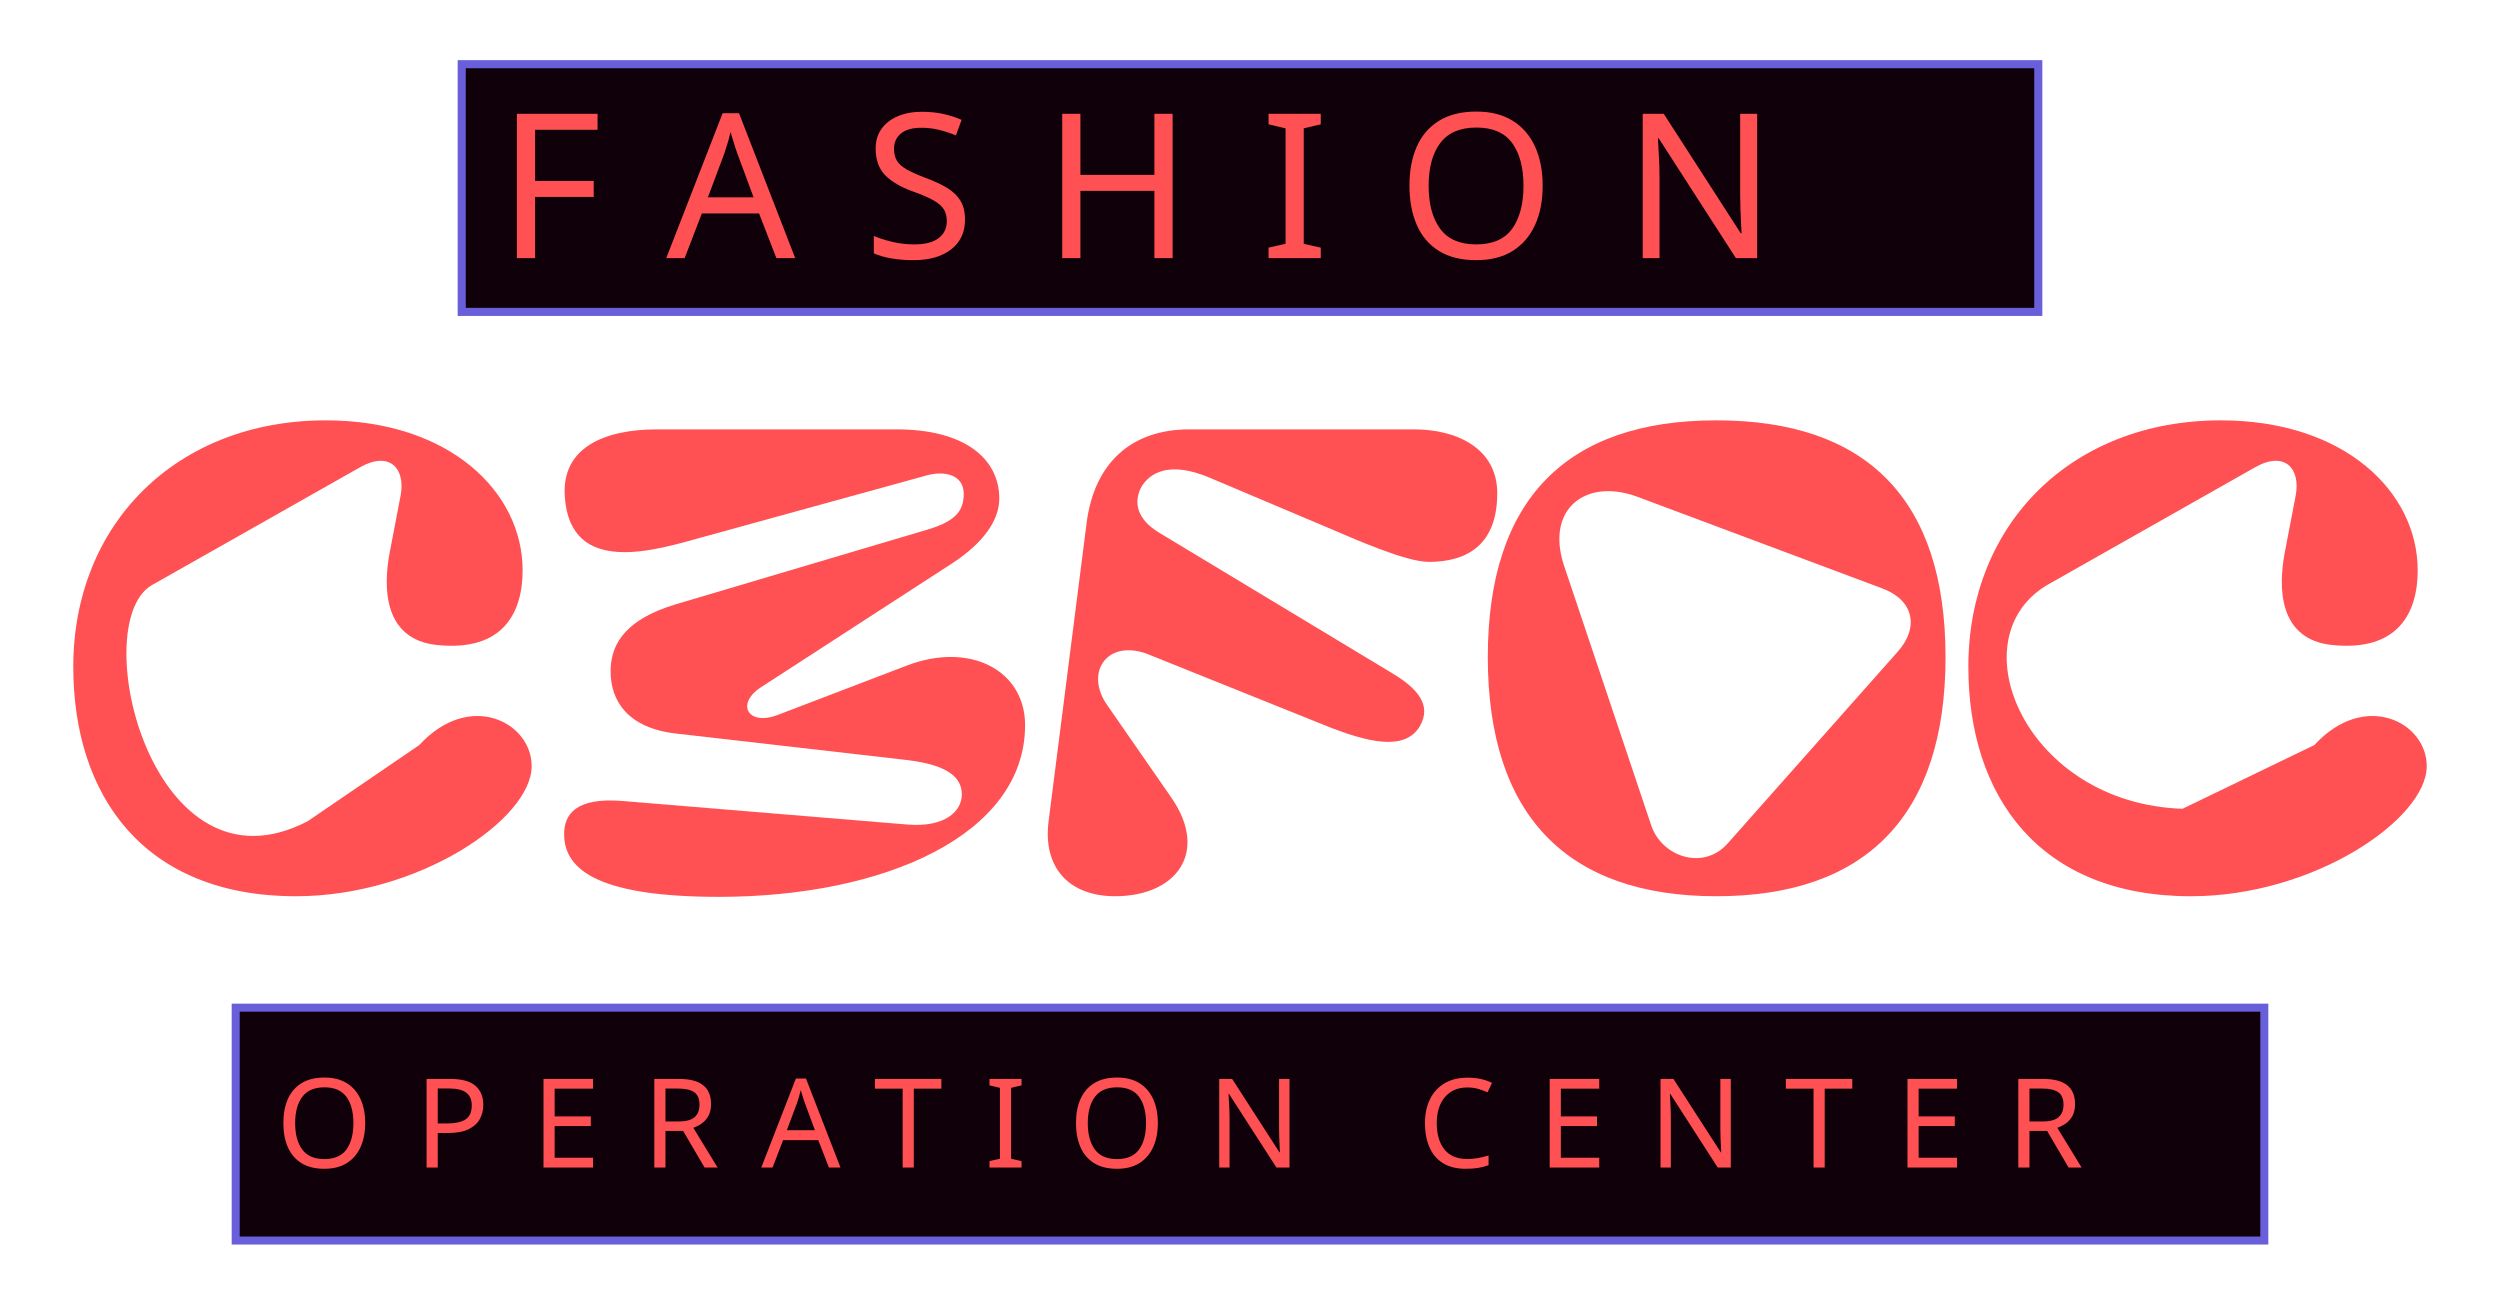
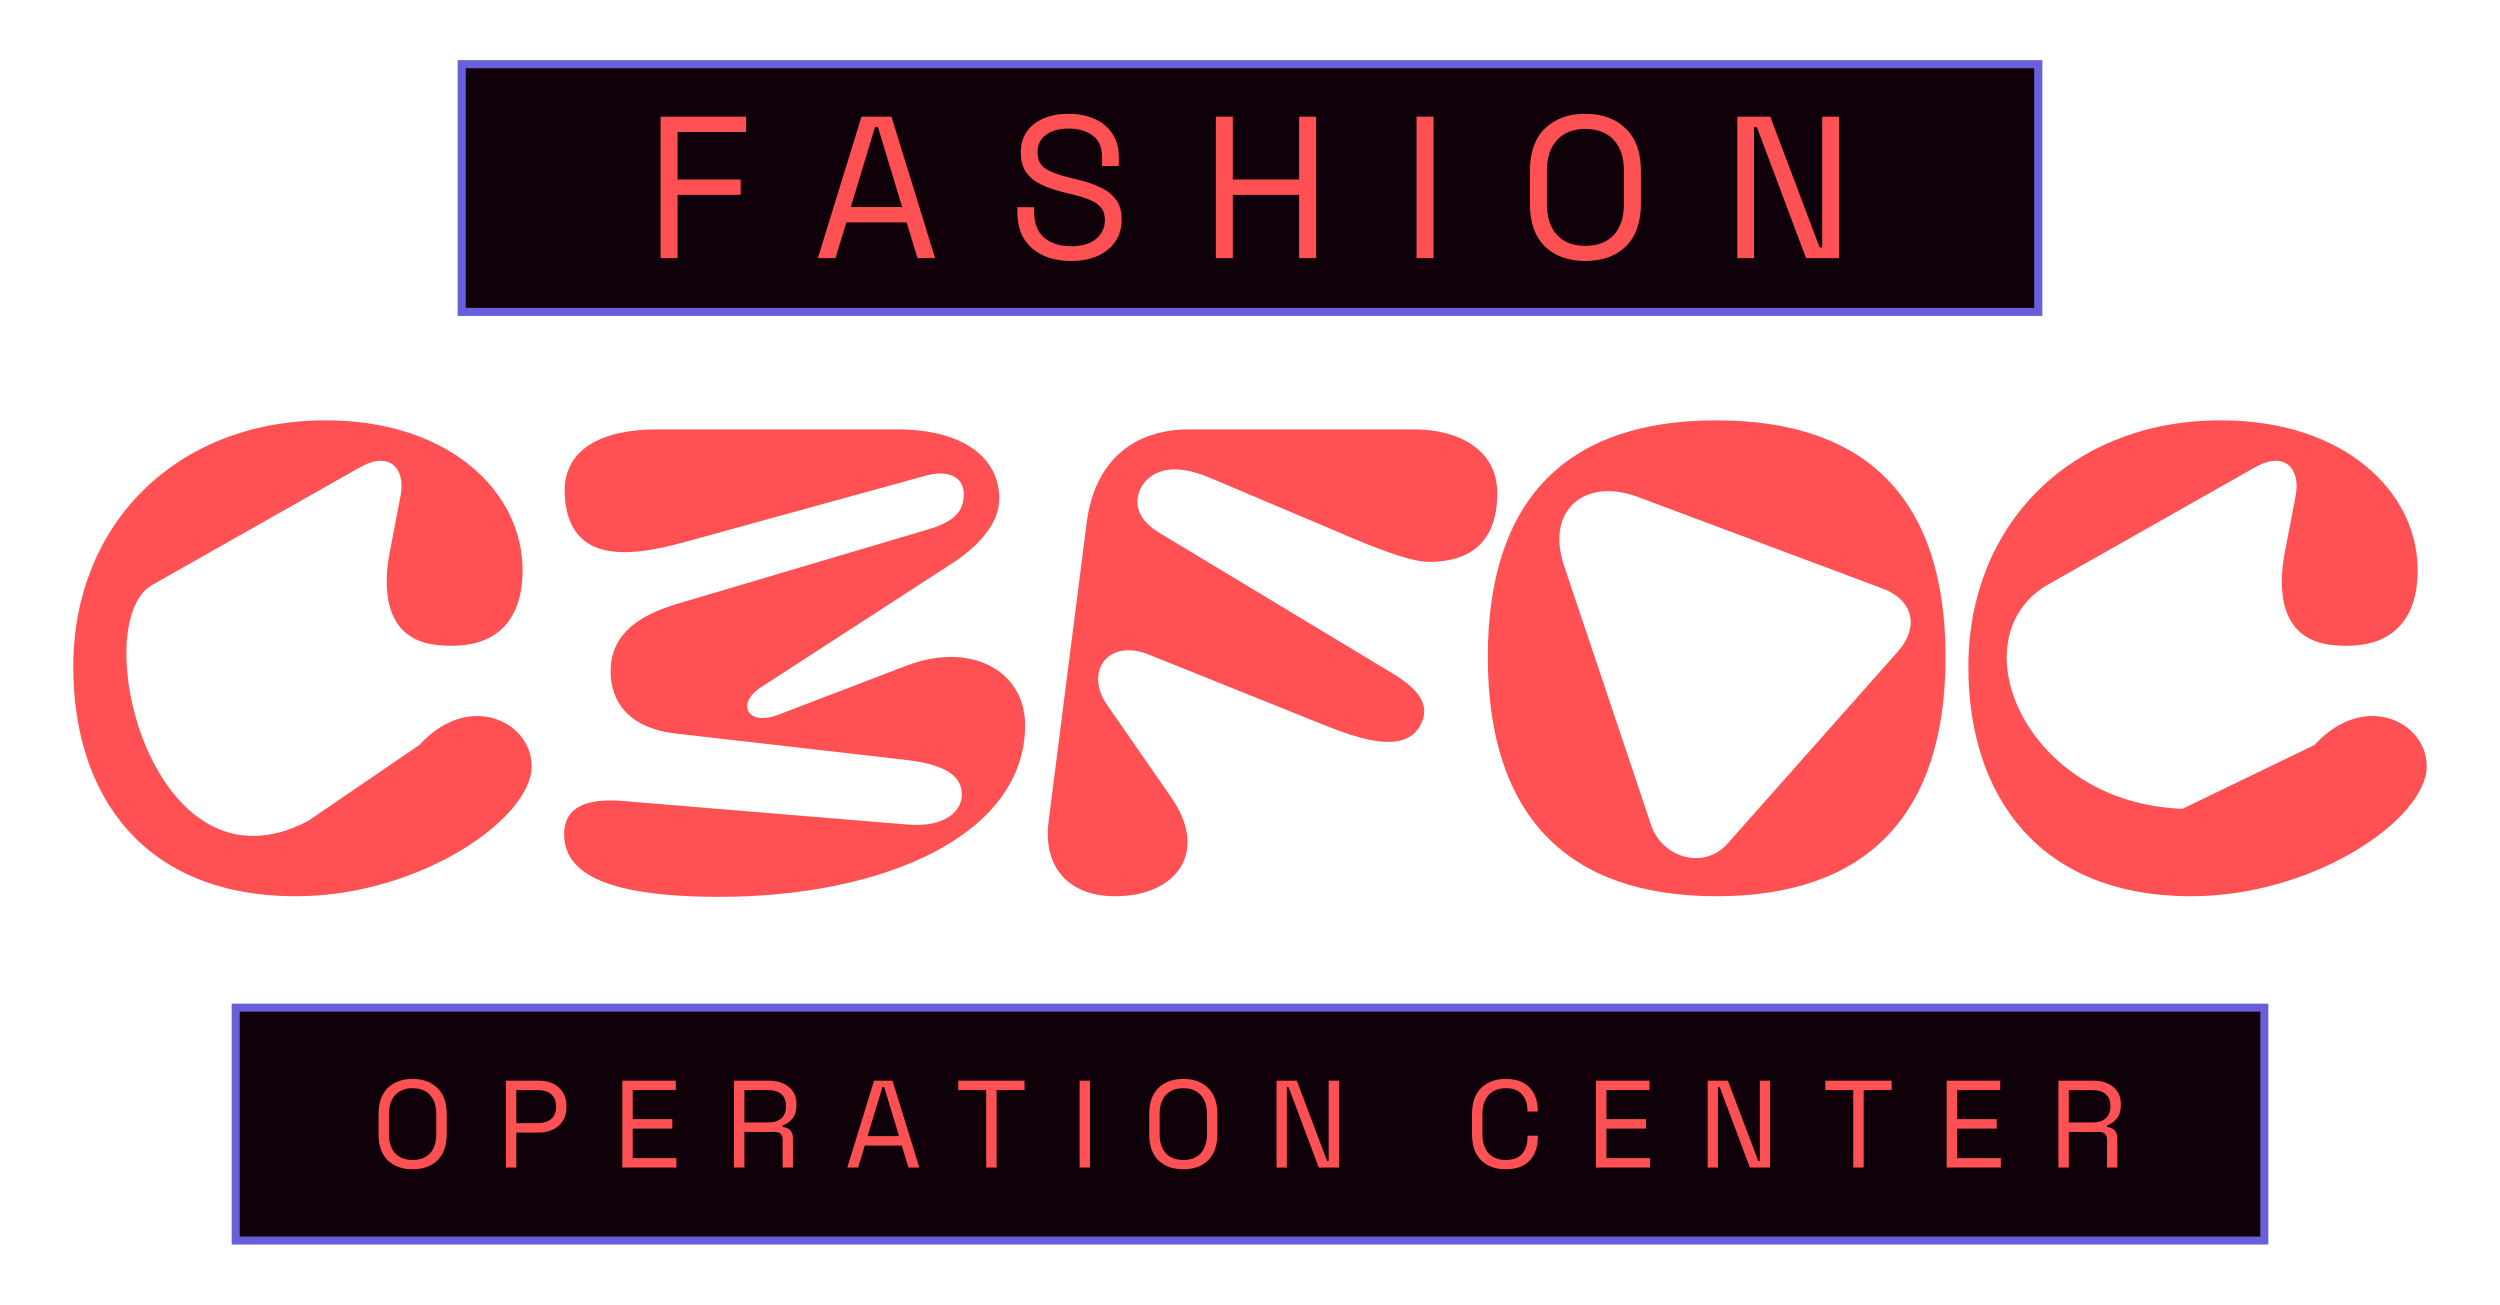
- <svg xmlns="http://www.w3.org/2000/svg" width="914" height="477" viewBox="0 0 914 477" fill="none" version="1.1" id="svg5950">
-   <defs id="defs5954">
-     <rect x="143.485" y="203.14" width="275.75" height="79.057" id="rect9016" />
-   </defs>
-   <rect x="168.496" y="22.982" width="577.008" height="91.064" fill="#0f000a" id="rect5938" style="stroke-width:1.628" />
-   <rect x="168.801" y="23.469" width="576.399" height="90.559" stroke="#6a5fdb" stroke-width="2.958" id="rect5940" />
-   <rect x="86.027" y="367.611" width="741.946" height="86.719" fill="#0f000a" id="rect5944" style="stroke-width:1.387" />
-   <text xml:space="preserve" style="font-weight:300;font-size:45.384px;font-family:'Space Grotesk';-inkscape-font-specification:'Space Grotesk Light';text-align:center;letter-spacing:15.283px;text-anchor:middle;fill:#ff5053;stroke-width:0.851" x="456.614" y="426.855" id="text7527-7">
-     <tspan id="tspan7525-5" x="464.256" y="426.855" style="font-style:normal;font-variant:normal;font-weight:normal;font-stretch:normal;font-family:'Space Grotesk';-inkscape-font-specification:'Space Grotesk';fill:#ff5053;stroke-width:0.851">OPERATION CENTER</tspan>
-   </text>
-   <rect x="86.166" y="368.397" width="741.669" height="85.146" stroke="#6a5fdb" stroke-width="2.933" id="rect5946" />
-   <text xml:space="preserve" style="font-weight:300;font-size:73.917px;font-family:'Space Grotesk';-inkscape-font-specification:'Space Grotesk Light';text-align:center;letter-spacing:24.892px;text-anchor:middle;fill:#ff5053;stroke-width:1.386" x="456.963" y="94.385" id="text7527">
-     <tspan id="tspan7525" x="469.409" y="94.385" style="font-style:normal;font-variant:normal;font-weight:normal;font-stretch:normal;font-family:'Space Grotesk';-inkscape-font-specification:'Space Grotesk';fill:#ff5053;stroke-width:1.386">FASHION</tspan>
-   </text>
-   <g aria-label="C3FOC" transform="matrix(4.425565,0,0,4.129495,-787.0028,-718.2209)" id="text9014" style="font-size:53.333px;font-family:Pilowlava;-inkscape-font-specification:Pilowlava;text-align:center;letter-spacing:-3.981px;text-anchor:middle;white-space:pre;shape-inside:url(#rect9016);fill:#ff5053">
-     <path d="m 202.284,253.272 c 10.133,0 19.467,-6.827 19.467,-11.52 0,-3.893 -5.12,-6.72 -9.28,-1.867 l -9.212,6.739 c -12.835,7.186 -18.315,-17.368 -12.921,-20.872 l 17.227,-10.453 c 2.453,-1.493 3.787,0.107 3.36,2.507 l -0.907,5.067 c -0.533,3.04 -0.533,7.68 3.947,8.16 5.44,0.587 7.04,-2.88 7.04,-6.613 0,-6.933 -6.027,-13.28 -16.267,-13.28 -12.267,0 -20.853,9.12 -20.853,21.813 0,11.413 5.813,20.32 18.4,20.32 z" id="path9020" />
-     <path d="m 252.756,232.845 -10.667,4.373 c -2.453,1.013 -3.52,-0.96 -1.387,-2.453 l 15.893,-11.04 c 2.4,-1.707 3.787,-3.68 3.787,-5.653 0,-3.52 -2.827,-6.133 -8.48,-6.133 h -19.787 c -4.427,0 -7.893,1.653 -7.627,5.92 0.427,7.2 7.573,4.747 11.36,3.627 l 18.613,-5.493 c 1.333,-0.373 2.933,-0.107 2.987,1.6 0,1.333 -0.427,2.4 -2.933,3.2 l -20.8,6.613 c -4.693,1.493 -5.44,4 -5.44,5.973 0,2.56 1.387,5.013 5.44,5.493 l 19.093,2.347 c 3.253,0.427 4.48,1.493 4.48,3.04 0,1.493 -1.387,2.933 -4.48,2.667 l -23.467,-2.08 c -4,-0.373 -4.907,1.227 -4.907,2.933 0,3.36 3.253,5.547 12.8,5.547 13.653,0 25.28,-5.493 25.28,-15.2 0,-4.853 -4.533,-7.413 -9.76,-5.28 z" id="path9022" />
-     <path d="m 292.775,233.485 -19.147,-12.373 c -1.92,-1.227 -2.133,-2.72 -1.547,-4 0.693,-1.333 2.347,-2.4 5.653,-0.907 l 9.653,4.373 c 2.56,1.173 6.613,3.093 8.48,3.093 3.147,0 5.653,-1.493 5.653,-6.08 0,-3.947 -3.307,-5.653 -6.88,-5.653 h -18.56 c -4.747,0 -7.84,2.933 -8.48,8.267 l -3.147,26.453 c -0.48,4.16 1.76,6.613 5.493,6.613 5.067,0 7.787,-3.893 4.64,-8.747 l -5.28,-8.16 c -1.867,-2.827 -0.107,-5.813 3.2,-4.587 l 14.613,6.293 c 3.787,1.653 6.773,2.347 8,0.16 1.013,-1.867 -0.16,-3.36 -2.347,-4.747 z" id="path9024" />
-     <path d="m 319.62,253.272 c 12.427,0 18.933,-7.2 18.933,-21.173 0,-13.973 -6.507,-20.96 -18.933,-20.96 -12.373,0 -18.88,6.987 -18.88,20.96 0,13.973 6.507,21.173 18.88,21.173 z m 14.987,-21.653 -14.08,17.013 c -2.027,2.4 -5.44,1.12 -6.293,-1.653 l -7.2,-22.987 c -1.547,-5.013 1.813,-7.787 6.08,-6.08 l 20.213,8.107 c 2.56,1.013 3.093,3.413 1.28,5.6 z" id="path9026" />
-     <path d="m 358.839,253.272 c 10.133,0 19.467,-6.827 19.467,-11.52 0,-3.893 -5.12,-6.72 -9.28,-1.867 l -10.894,5.643 C 345.211,245.073 339.474,230.571 346.892,225.752 l 17.227,-10.453 c 2.453,-1.493 3.787,0.107 3.36,2.507 l -0.907,5.067 c -0.533,3.04 -0.533,7.68 3.947,8.16 5.44,0.587 7.04,-2.88 7.04,-6.613 0,-6.933 -6.027,-13.28 -16.267,-13.28 -12.267,0 -20.853,9.12 -20.853,21.813 0,11.413 5.813,20.32 18.4,20.32 z" id="path9028" />
-   </g>
+ <svg xmlns="http://www.w3.org/2000/svg" width="914" height="477" fill="none">
+   <path fill="#0f000a" d="M168.496 22.982h577.008v91.064H168.496z" />
+   <path stroke="#6a5fdb" stroke-width="2.958" d="M168.801 23.469H745.2v90.559H168.801z" />
+   <path fill="#0f000a" d="M86.027 367.611h741.946v86.719H86.027z" />
+   <path d="M150.833 427.49q-5.673 0-9.077-3.267-3.358-3.313-3.358-9.622v-7.261q0-6.309 3.358-9.576 3.404-3.313 9.077-3.313 5.719 0 9.077 3.313 3.404 3.267 3.404 9.576v7.261q0 6.309-3.404 9.622-3.358 3.267-9.077 3.267zm0-3.404q4.13 0 6.4-2.45 2.269-2.496 2.269-6.899v-7.533q0-4.403-2.27-6.853-2.269-2.497-6.399-2.497-4.084 0-6.354 2.497-2.269 2.45-2.269 6.853v7.533q0 4.403 2.27 6.899 2.269 2.45 6.353 2.45zm34.118 2.769v-31.769h12.163q2.813 0 5.083 1.09 2.269 1.088 3.585 3.176 1.316 2.042 1.316 4.947v.59q0 2.86-1.361 4.947-1.316 2.042-3.586 3.131-2.269 1.09-5.037 1.09h-8.351v12.798zm3.812-16.248h7.942q3.041 0 4.81-1.497 1.77-1.543 1.77-4.312v-.454q0-2.768-1.77-4.266-1.724-1.543-4.81-1.543h-7.942zm38.747 16.248v-31.769h19.56v3.45h-15.748v10.619h14.477v3.45h-14.477v10.8h15.975v3.45zm40.834 0v-31.769h12.844q2.95 0 5.173 1.044 2.27.998 3.54 2.904 1.271 1.861 1.271 4.493v.5q0 3.131-1.497 4.946-1.498 1.816-3.54 2.451v.636q1.633.09 2.677 1.089 1.09.998 1.09 3.04v10.666h-3.767v-10.212q0-2.813-2.996-2.813h-10.983v13.025zm3.812-16.475h8.669q3.086 0 4.81-1.497 1.725-1.543 1.725-4.266v-.318q0-2.768-1.68-4.266-1.678-1.498-4.855-1.498h-8.669zm37.612 16.475l9.803-31.769h6.717l9.803 31.769h-3.948l-2.451-8.033h-13.524l-2.451 8.033zm7.398-11.482h11.528l-5.447-17.972h-.635zm43.376 11.482v-28.32H350.33v-3.449h24.235v3.45h-10.211v28.319zm34.163 0v-31.769h3.812v31.769zm37.884.635q-5.673 0-9.077-3.267-3.358-3.313-3.358-9.622v-7.261q0-6.309 3.358-9.576 3.404-3.313 9.077-3.313 5.718 0 9.077 3.313 3.404 3.267 3.404 9.576v7.261q0 6.309-3.404 9.622-3.359 3.267-9.077 3.267zm0-3.404q4.13 0 6.4-2.45 2.268-2.496 2.268-6.899v-7.533q0-4.403-2.269-6.853-2.27-2.497-6.399-2.497-4.085 0-6.354 2.497-2.269 2.45-2.269 6.853v7.533q0 4.403 2.27 6.899 2.268 2.45 6.353 2.45zm34.118 2.769v-31.769h7.397l11.074 29.363h.59v-29.363h3.767v31.769h-7.398l-11.028-29.41h-.636v29.41zm83.847.635q-5.673 0-9.032-3.267-3.358-3.313-3.358-9.622v-7.261q0-6.309 3.358-9.576 3.359-3.313 9.032-3.313 5.627 0 8.623 3.131 3.04 3.132 3.04 8.578v.227h-3.767v-.363q0-3.586-1.951-5.855-1.906-2.315-5.945-2.315-4.04 0-6.309 2.497-2.269 2.45-2.269 6.898v7.443q0 4.448 2.27 6.944 2.268 2.45 6.308 2.45 4.039 0 5.945-2.269 1.951-2.314 1.951-5.9v-.726h3.767v.59q0 5.446-3.04 8.578-2.996 3.131-8.623 3.131zm32.937-.635v-31.769h19.56v3.45h-15.748v10.619h14.478v3.45h-14.478v10.8h15.976v3.45zm40.834 0v-31.769h7.398l11.074 29.363h.59v-29.363h3.767v31.769h-7.398l-11.028-29.41h-.636v29.41zm53.225 0v-28.32h-10.212v-3.449h24.235v3.45h-10.211v28.319zm34.163 0v-31.769h19.56v3.45h-15.748v10.619h14.477v3.45h-14.477v10.8H731.5v3.45zm40.834 0v-31.769h12.844q2.95 0 5.173 1.044 2.27.998 3.54 2.904 1.271 1.861 1.271 4.493v.5q0 3.131-1.498 4.946-1.497 1.816-3.54 2.451v.636q1.634.09 2.678 1.089 1.09.998 1.09 3.04v10.666h-3.768v-10.212q0-2.813-2.995-2.813H756.36v13.025zm3.812-16.475h8.668q3.087 0 4.811-1.497 1.725-1.543 1.725-4.266v-.318q0-2.768-1.68-4.266-1.679-1.498-4.856-1.498h-8.668z" fill="#ff5053" />
+   <path stroke="#6a5fdb" stroke-width="2.933" d="M86.166 368.397h741.669v85.146H86.166z" />
+   <path d="M241.514 94.385V42.643h31.267v5.618h-25.058v17.37h23.062v5.618h-23.062v23.136zm57.49 0l15.965-51.742h10.94l15.966 51.742h-6.431l-3.991-13.083h-22.028l-3.991 13.083zm12.048-18.701h18.774l-8.87-29.271h-1.034zm80.476 19.736q-5.617 0-10.052-1.996t-7.022-5.987q-2.514-4.066-2.514-10.127v-1.552h6.135v1.552q0 6.505 3.696 9.61 3.77 3.104 9.757 3.104 6.061 0 9.24-2.735 3.178-2.735 3.178-6.874 0-2.883-1.478-4.583-1.404-1.7-3.992-2.735-2.587-1.109-6.06-1.922l-3.844-.96q-4.583-1.11-8.057-2.81t-5.396-4.509q-1.922-2.808-1.922-7.17 0-4.36 2.144-7.539 2.217-3.178 6.135-4.879 3.991-1.7 9.165-1.7 5.248 0 9.388 1.774 4.139 1.774 6.578 5.396 2.44 3.548 2.44 8.796v3.105h-6.136v-3.105q0-5.617-3.474-8.057-3.474-2.513-8.796-2.513-5.1 0-8.204 2.292-3.105 2.217-3.105 6.357 0 4.139 2.883 5.987 2.883 1.848 8.057 3.104l3.843.961q4.435 1.035 8.057 2.735 3.622 1.626 5.766 4.435 2.143 2.809 2.143 7.392t-2.291 7.983q-2.292 3.4-6.505 5.322-4.14 1.848-9.757 1.848zm52.98-1.035V42.643h6.21v22.988h24.244V42.643h6.209v51.742h-6.21V71.249h-24.244v23.136zm73.381 0V42.643h6.209v51.742zm61.702 1.035q-9.24 0-14.783-5.322-5.47-5.396-5.47-15.67V62.6q0-10.275 5.47-15.597 5.543-5.396 14.783-5.396 9.313 0 14.783 5.396 5.544 5.322 5.544 15.597v11.826q0 10.275-5.544 15.67-5.47 5.323-14.783 5.323zm0-5.544q6.726 0 10.422-3.992 3.696-4.065 3.696-11.235V62.38q0-7.17-3.696-11.161-3.696-4.066-10.422-4.066-6.653 0-10.348 4.066-3.696 3.991-3.696 11.161v12.27q0 7.17 3.696 11.235 3.695 3.992 10.348 3.992zm55.567 4.509V42.643h12.048l18.036 47.824h.96V42.643h6.136v51.742h-12.049l-17.961-47.898h-1.035v47.898z" fill="#ff5053" />
+   <path d="M108.217 327.667c44.844 0 86.148-28.192 86.148-47.572 0-16.076-22.659-27.75-41.07-7.71l-40.768 27.833c-56.802 29.67-81.054-71.725-57.182-86.195l76.239-43.166c10.856-6.17 16.755.438 14.87 10.349l-4.014 20.924c-2.359 12.554-2.359 31.714 17.468 33.697 24.075 2.424 31.155-11.893 31.155-27.309 0-28.634-26.672-54.84-71.99-54.84-54.288 0-92.286 37.662-92.286 90.077 0 47.13 25.725 83.912 81.43 83.912zm223.367-84.354l-47.208 18.063c-10.855 4.183-15.578-3.964-6.138-10.134l70.34-45.59c10.621-7.045 16.755-15.196 16.755-23.344 0-14.536-12.506-25.326-37.529-25.326H240.24c-19.592 0-34.935 6.826-33.753 24.447 1.89 29.732 33.514 19.598 50.274 14.973l82.373-22.683c5.904-1.54 12.984-.442 13.219 6.607 0 5.505-1.89 9.911-12.98 13.215l-92.052 27.308c-20.773 6.17-24.075 16.518-24.075 24.67 0 10.571 6.134 20.7 24.075 22.683l84.497 9.692c14.397 1.759 19.827 6.165 19.827 12.554 0 6.165-6.138 12.111-19.827 11.009l-103.854-8.59c-17.702-1.54-21.712 5.067-21.712 12.116 0 13.876 14.396 22.903 56.647 22.903 60.422 0 111.878-22.684 111.878-62.769 0-20.04-20.065-30.612-43.193-21.804zm177.106 2.643l-84.736-51.094c-8.497-5.067-9.44-11.232-6.846-16.518 3.071-5.505 10.387-9.91 25.022-3.745l42.72 18.062c11.33 4.844 29.266 12.773 37.529 12.773 13.927 0 25.017-6.166 25.017-25.108 0-16.299-14.63-23.344-30.448-23.344H434.81c-21.004 0-34.696 12.112-37.529 34.135l-13.923 109.241c-2.124 17.18 7.79 27.309 24.31 27.309 22.424 0 34.462-16.076 20.535-36.121l-23.367-33.697c-8.263-11.67-.474-24.005 14.161-18.938l64.671 25.987c16.76 6.826 29.979 9.692 35.405.661 4.487-7.71-.708-13.875-10.383-19.603zm118.804 81.71c54.997 0 83.794-29.732 83.794-87.433 0-57.706-28.797-86.555-83.794-86.555-54.757 0-83.554 28.85-83.554 86.555 0 57.701 28.797 87.434 83.554 87.434zm66.326-89.415l-62.312 70.255c-8.97 9.91-24.075 4.625-27.85-6.826l-31.864-94.925c-6.846-20.701 8.024-32.156 26.908-25.107l89.454 33.477c11.33 4.184 13.688 14.094 5.664 23.126zm107.245 89.416c44.84 0 86.148-28.192 86.148-47.572 0-16.076-22.659-27.75-41.07-7.71l-48.216 23.303c-57.178-1.88-82.567-61.765-49.739-81.665l76.24-43.166c10.855-6.17 16.76.438 14.87 10.349l-4.015 20.924c-2.358 12.554-2.358 31.714 17.468 33.697 24.075 2.424 31.156-11.893 31.156-27.309 0-28.634-26.673-54.84-71.99-54.84-54.285 0-92.287 37.662-92.287 90.077 0 47.13 25.726 83.912 81.43 83.912z" fill="#ff5053" />
</svg>
